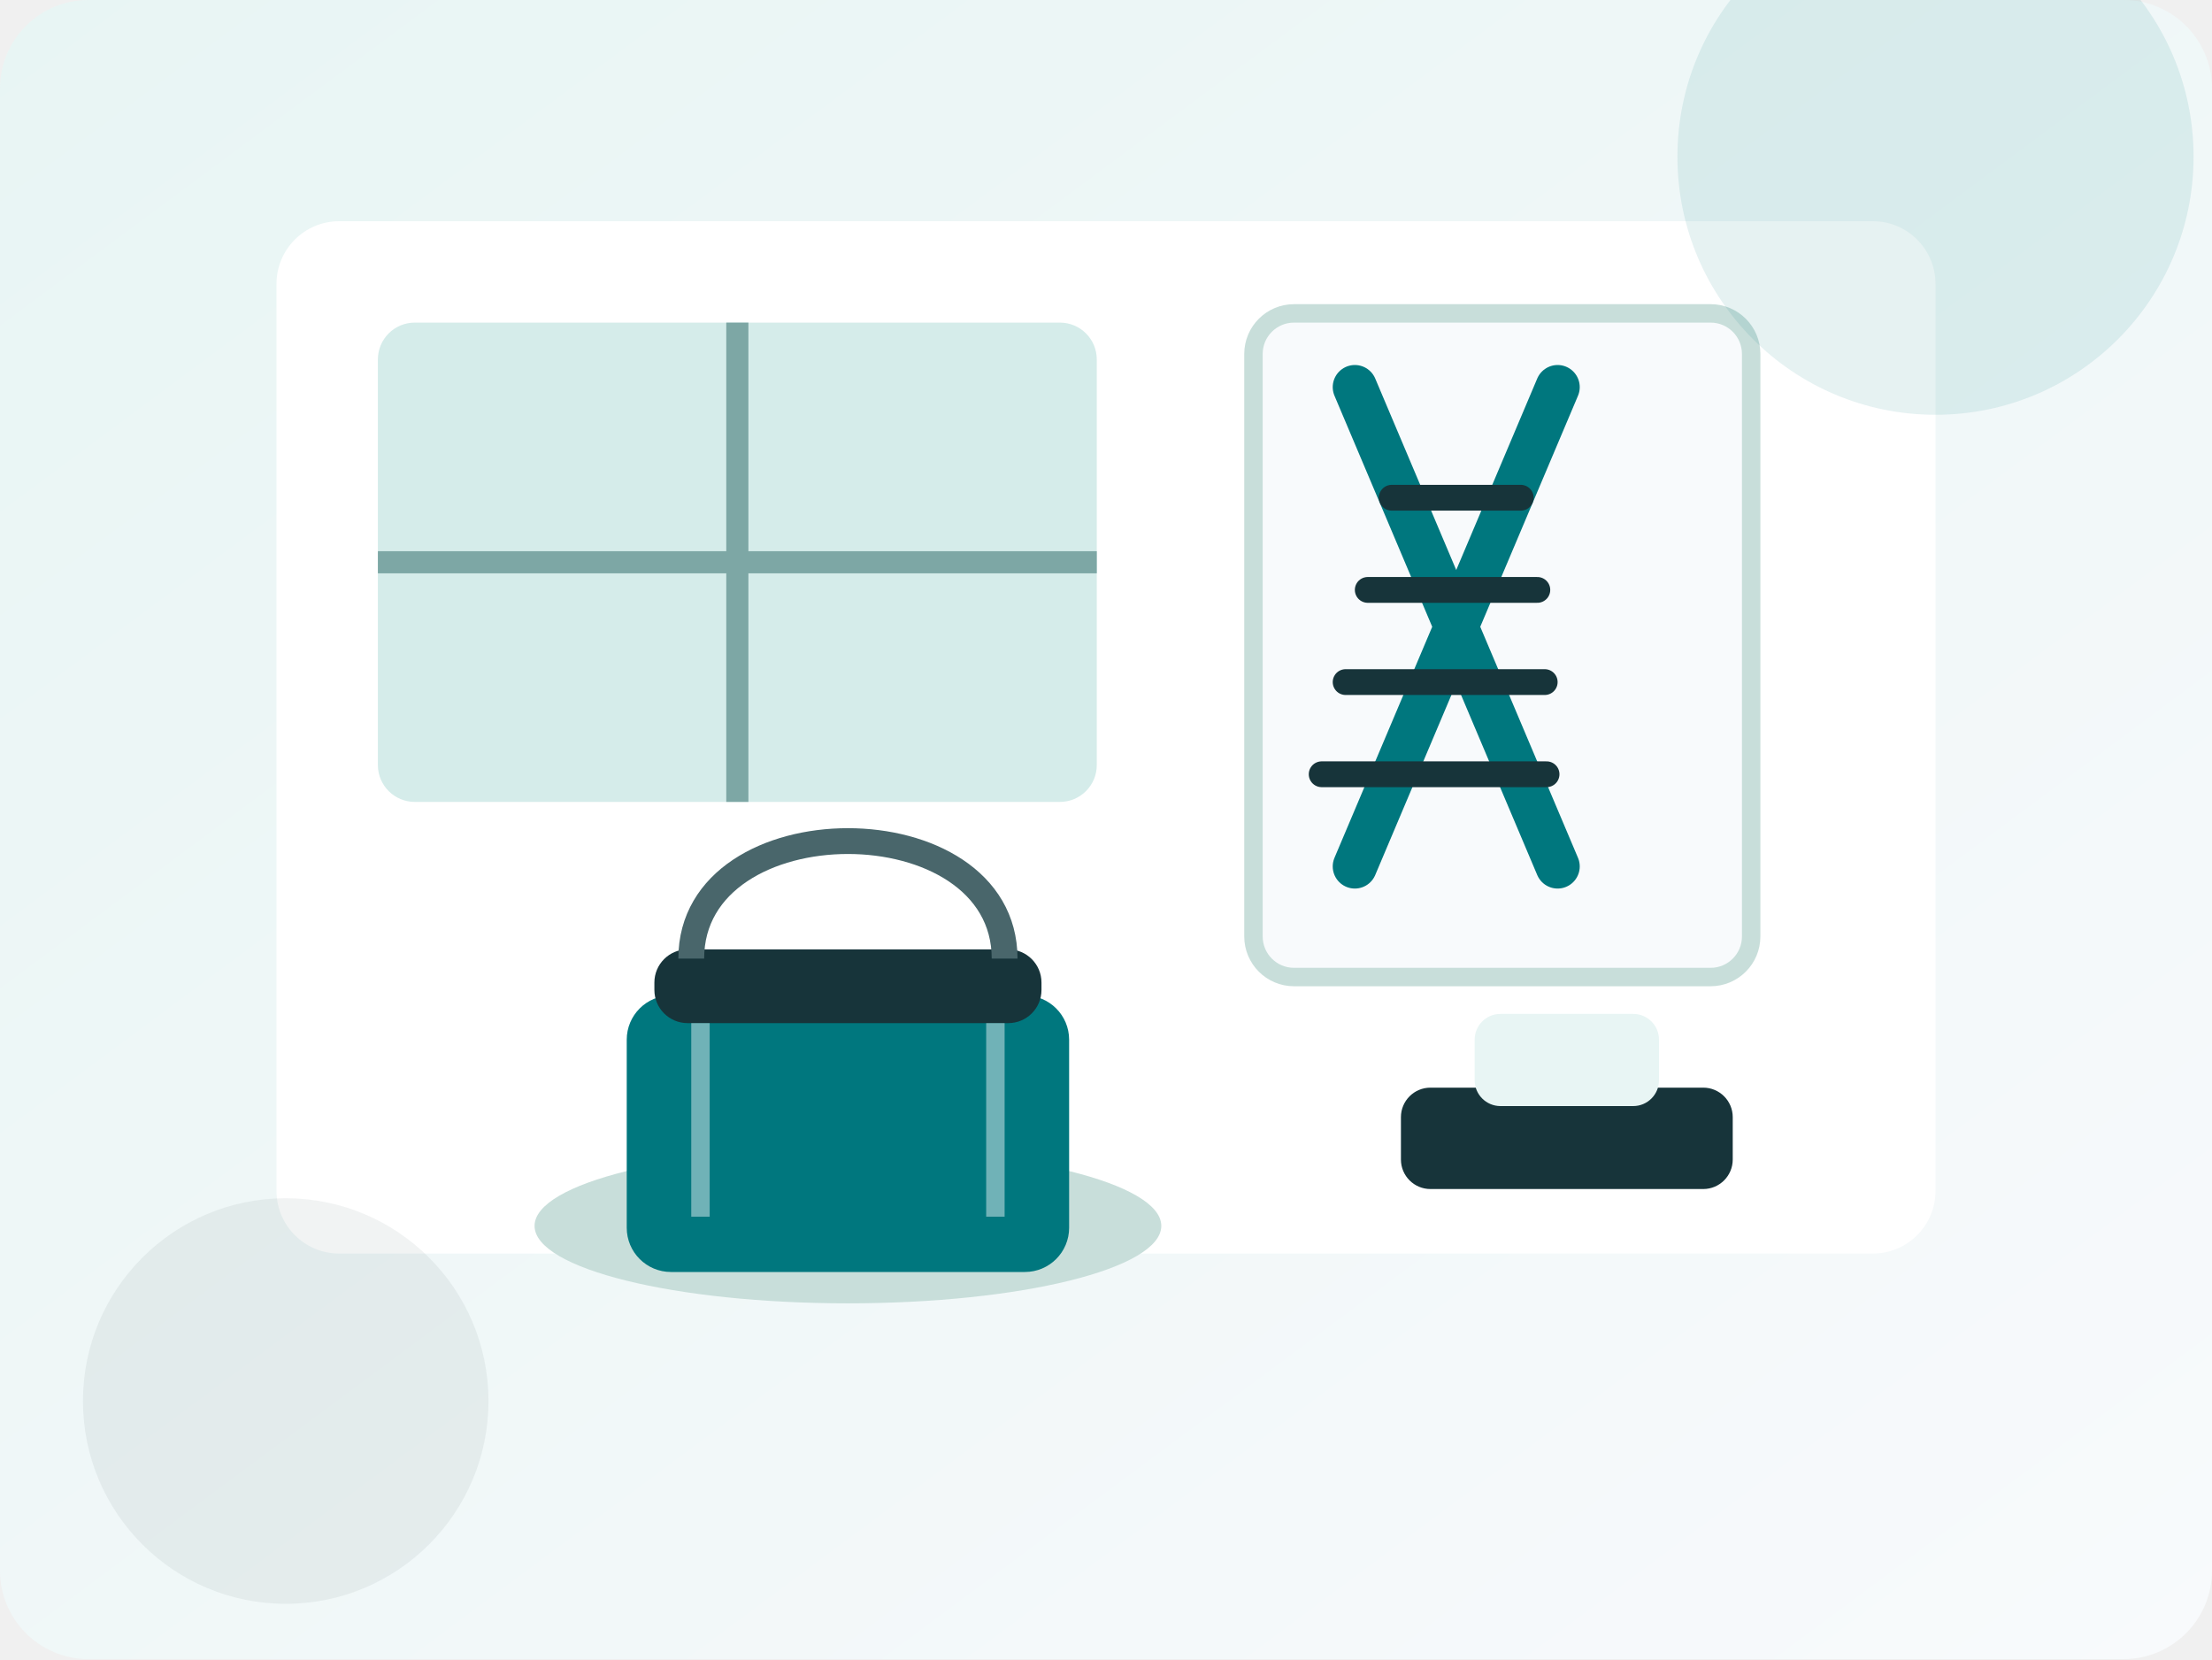
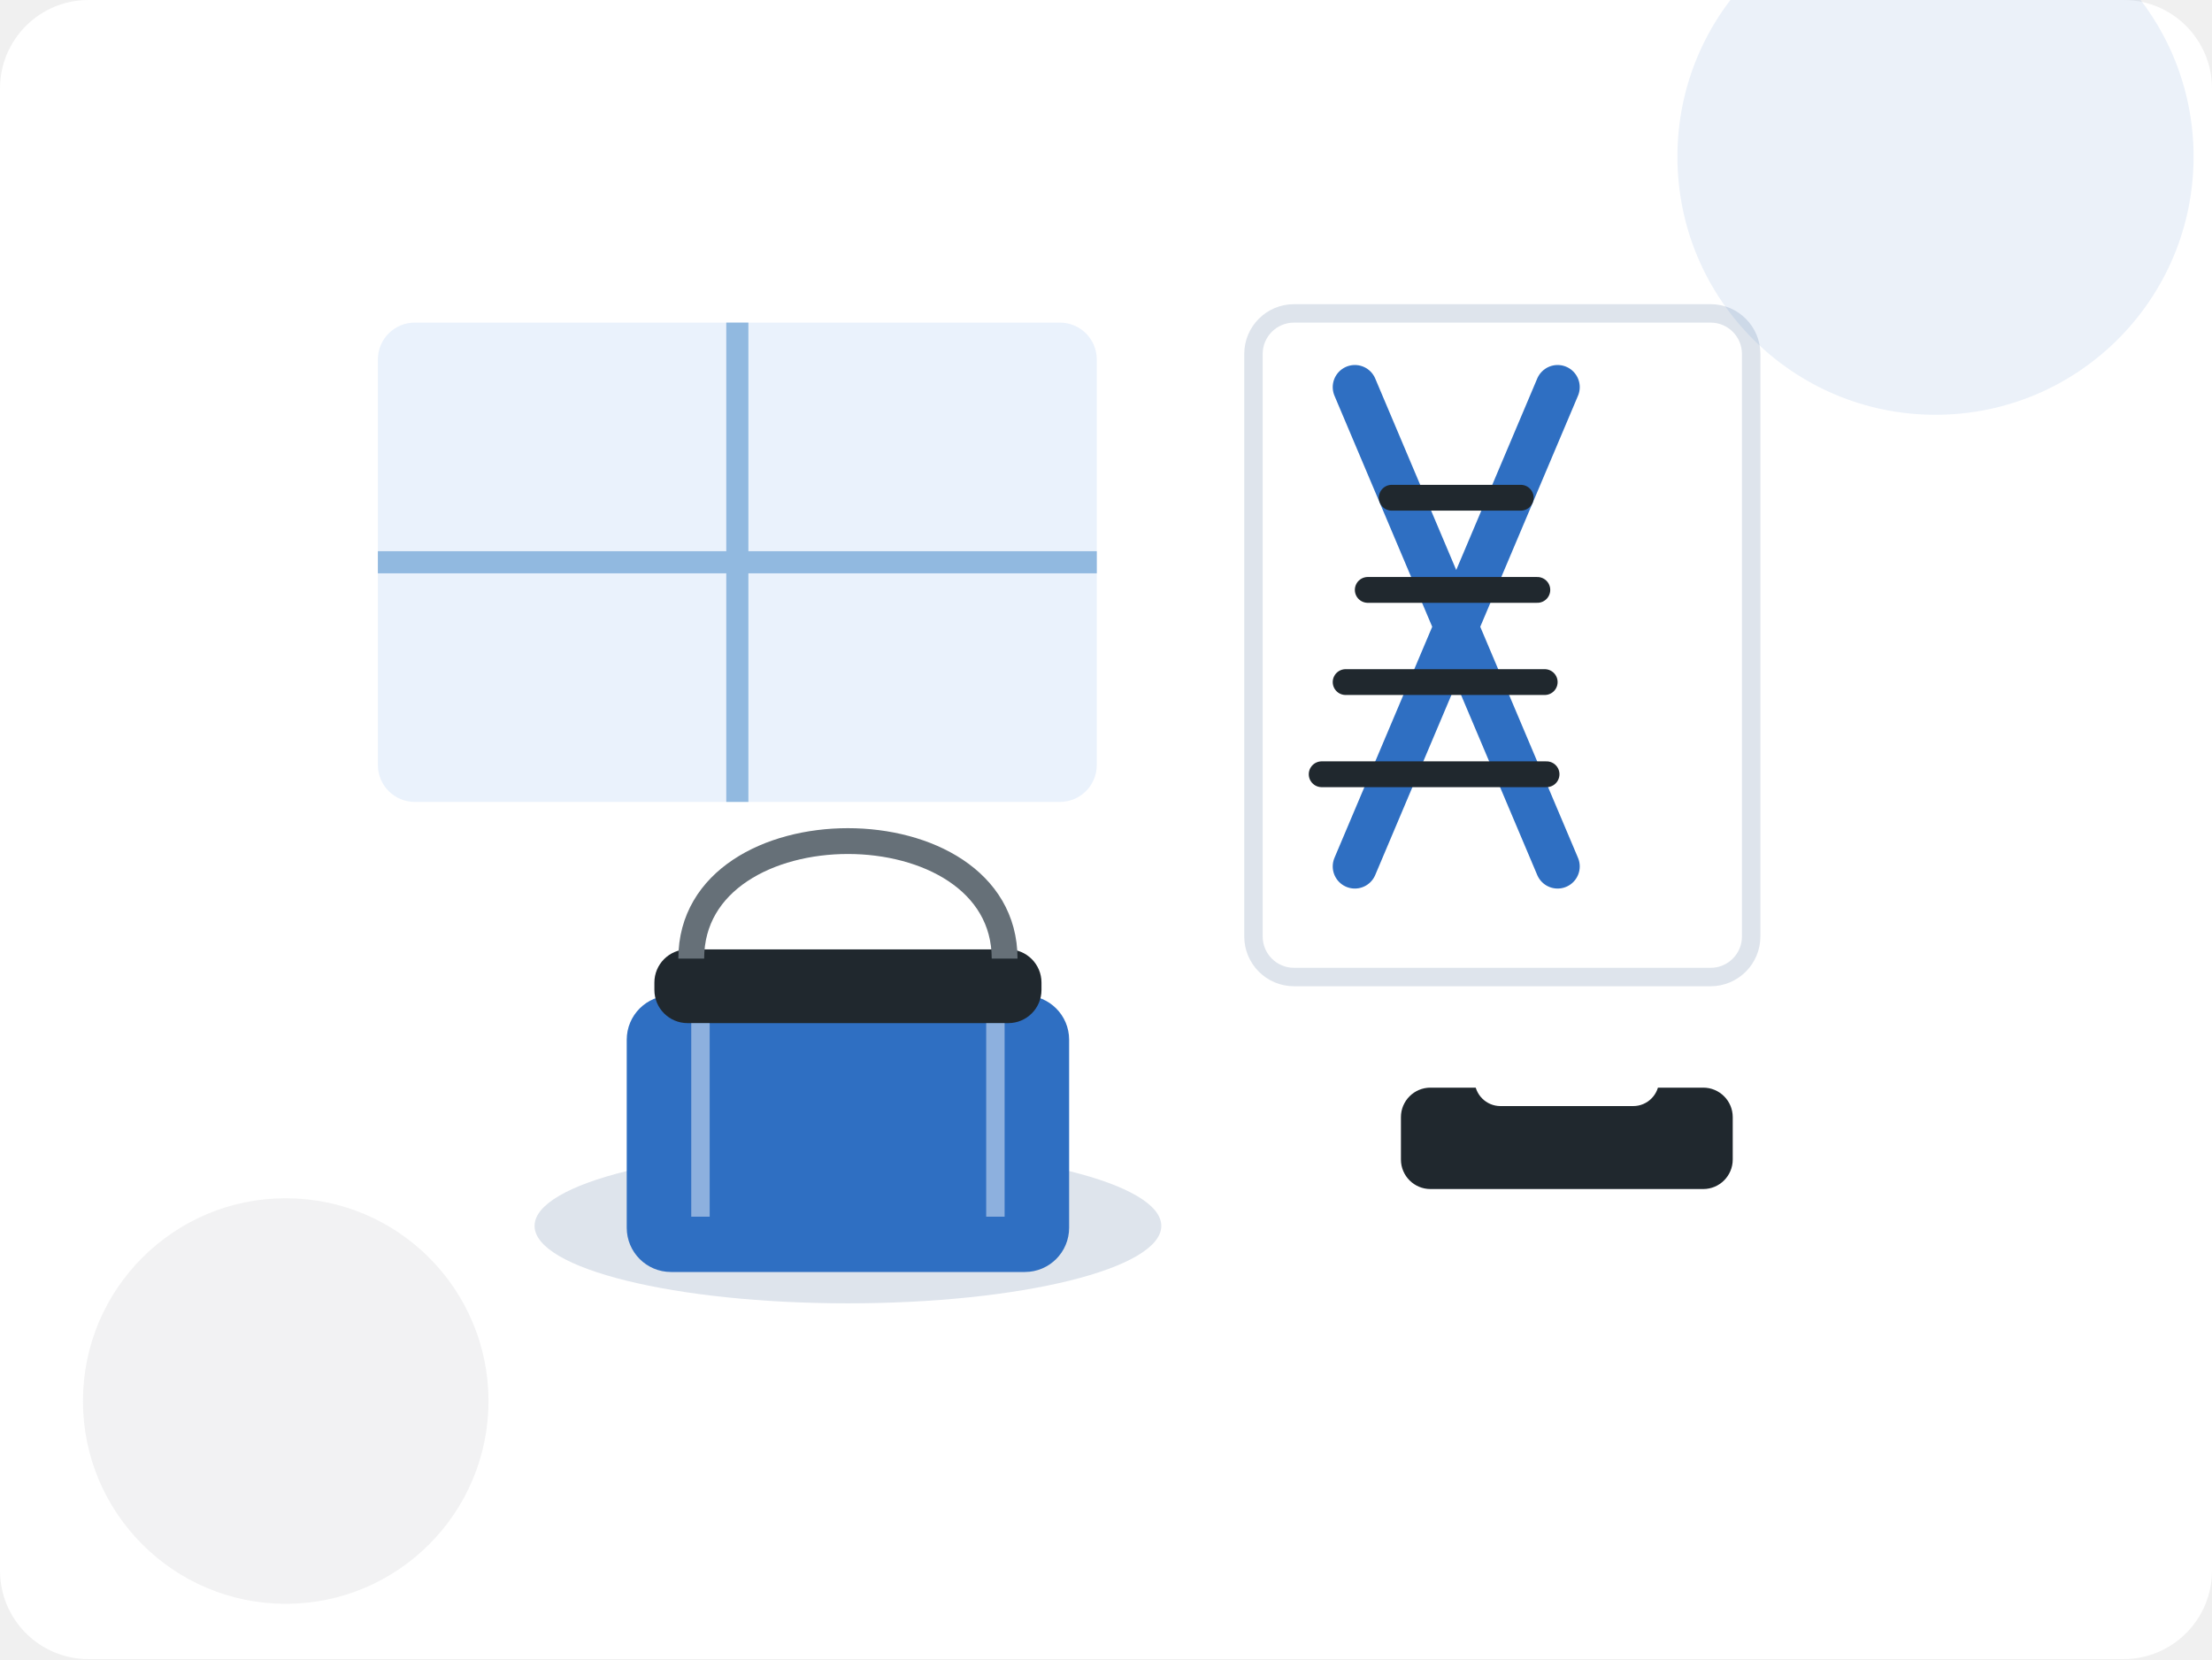
<svg xmlns="http://www.w3.org/2000/svg" viewBox="0 0 1200 900" role="img" aria-labelledby="title desc">
  <defs>
    <linearGradient id="a" x1="0" y1="0" x2="1" y2="1">
-       <stop offset="0" stop-color="#E8F5F4" />
-       <stop offset="1" stop-color="#f8fafc" />
+       <stop offset="0" stop-color="#FFFFFF" />
+       <stop offset="1" stop-color="#FFFFFF" />
    </linearGradient>
  </defs>
  <rect width="1200" height="900" rx="48" fill="url(#a)" />
  <rect x="150" y="120" width="900" height="560" rx="34" fill="#ffffff" />
-   <rect x="205" y="175" width="390" height="260" rx="20" fill="#D5ECEA" />
-   <path d="M400 175v260M205 305h390" stroke="#7DA7A5" stroke-width="12" />
-   <rect x="680" y="170" width="270" height="360" rx="22" fill="#f8fafc" stroke="#C8DEDA" stroke-width="10" />
-   <path d="M735 470l110-260M845 470L735 210" stroke="#00777E" stroke-width="24" stroke-linecap="round" />
-   <path d="M755 270h70M742 320h92M730 370h108M717 420h122" stroke="#17343A" stroke-width="14" stroke-linecap="round" />
+   <rect x="205" y="175" width="390" height="260" rx="20" fill="#EAF2FC" />
+   <path d="M400 175v260M205 305h390" stroke="#91B9E0" stroke-width="12" />
+   <rect x="680" y="170" width="270" height="360" rx="22" fill="#FFFFFF" stroke="#DEE4EC" stroke-width="10" />
+   <path d="M735 470l110-260M845 470L735 210" stroke="#2F6FC2" stroke-width="24" stroke-linecap="round" />
+   <path d="M755 270h70M742 320h92M730 370h108M717 420h122" stroke="#20282E" stroke-width="14" stroke-linecap="round" />
  <g transform="translate(460 540)">
-     <ellipse cx="0" cy="125" rx="170" ry="42" fill="#C8DEDA" />
-     <rect x="-120" y="0" width="240" height="150" rx="24" fill="#00777E" />
-     <rect x="-105" y="-25" width="210" height="40" rx="18" fill="#17343A" />
-     <path d="M-80 15v105M80 15v105" stroke="#f8fafc" stroke-width="10" opacity=".45" />
-     <path d="M-85 -20c0-85 170-85 170 0" fill="none" stroke="#49666B" stroke-width="14" />
+     <ellipse cx="0" cy="125" rx="170" ry="42" fill="#DEE4EC" />
+     <rect x="-120" y="0" width="240" height="150" rx="24" fill="#2F6FC2" />
+     <rect x="-105" y="-25" width="210" height="40" rx="18" fill="#20282E" />
+     <path d="M-80 15v105M80 15v105" stroke="#FFFFFF" stroke-width="10" opacity=".45" />
+     <path d="M-85 -20c0-85 170-85 170 0" fill="none" stroke="#667078" stroke-width="14" />
  </g>
-   <rect x="760" y="590" width="180" height="55" rx="16" fill="#17343A" />
-   <rect x="800" y="550" width="100" height="50" rx="14" fill="#E8F5F4" />
-   <circle cx="155" cy="760" r="110" fill="#17343A" opacity=".06" />
-   <circle cx="1050" cy="85" r="140" fill="#00777E" opacity=".10" />
+   <rect x="760" y="590" width="180" height="55" rx="16" fill="#20282E" />
+   <rect x="800" y="550" width="100" height="50" rx="14" fill="#FFFFFF" />
+   <circle cx="155" cy="760" r="110" fill="#20282E" opacity=".06" />
+   <circle cx="1050" cy="85" r="140" fill="#2F6FC2" opacity=".10" />
</svg>
